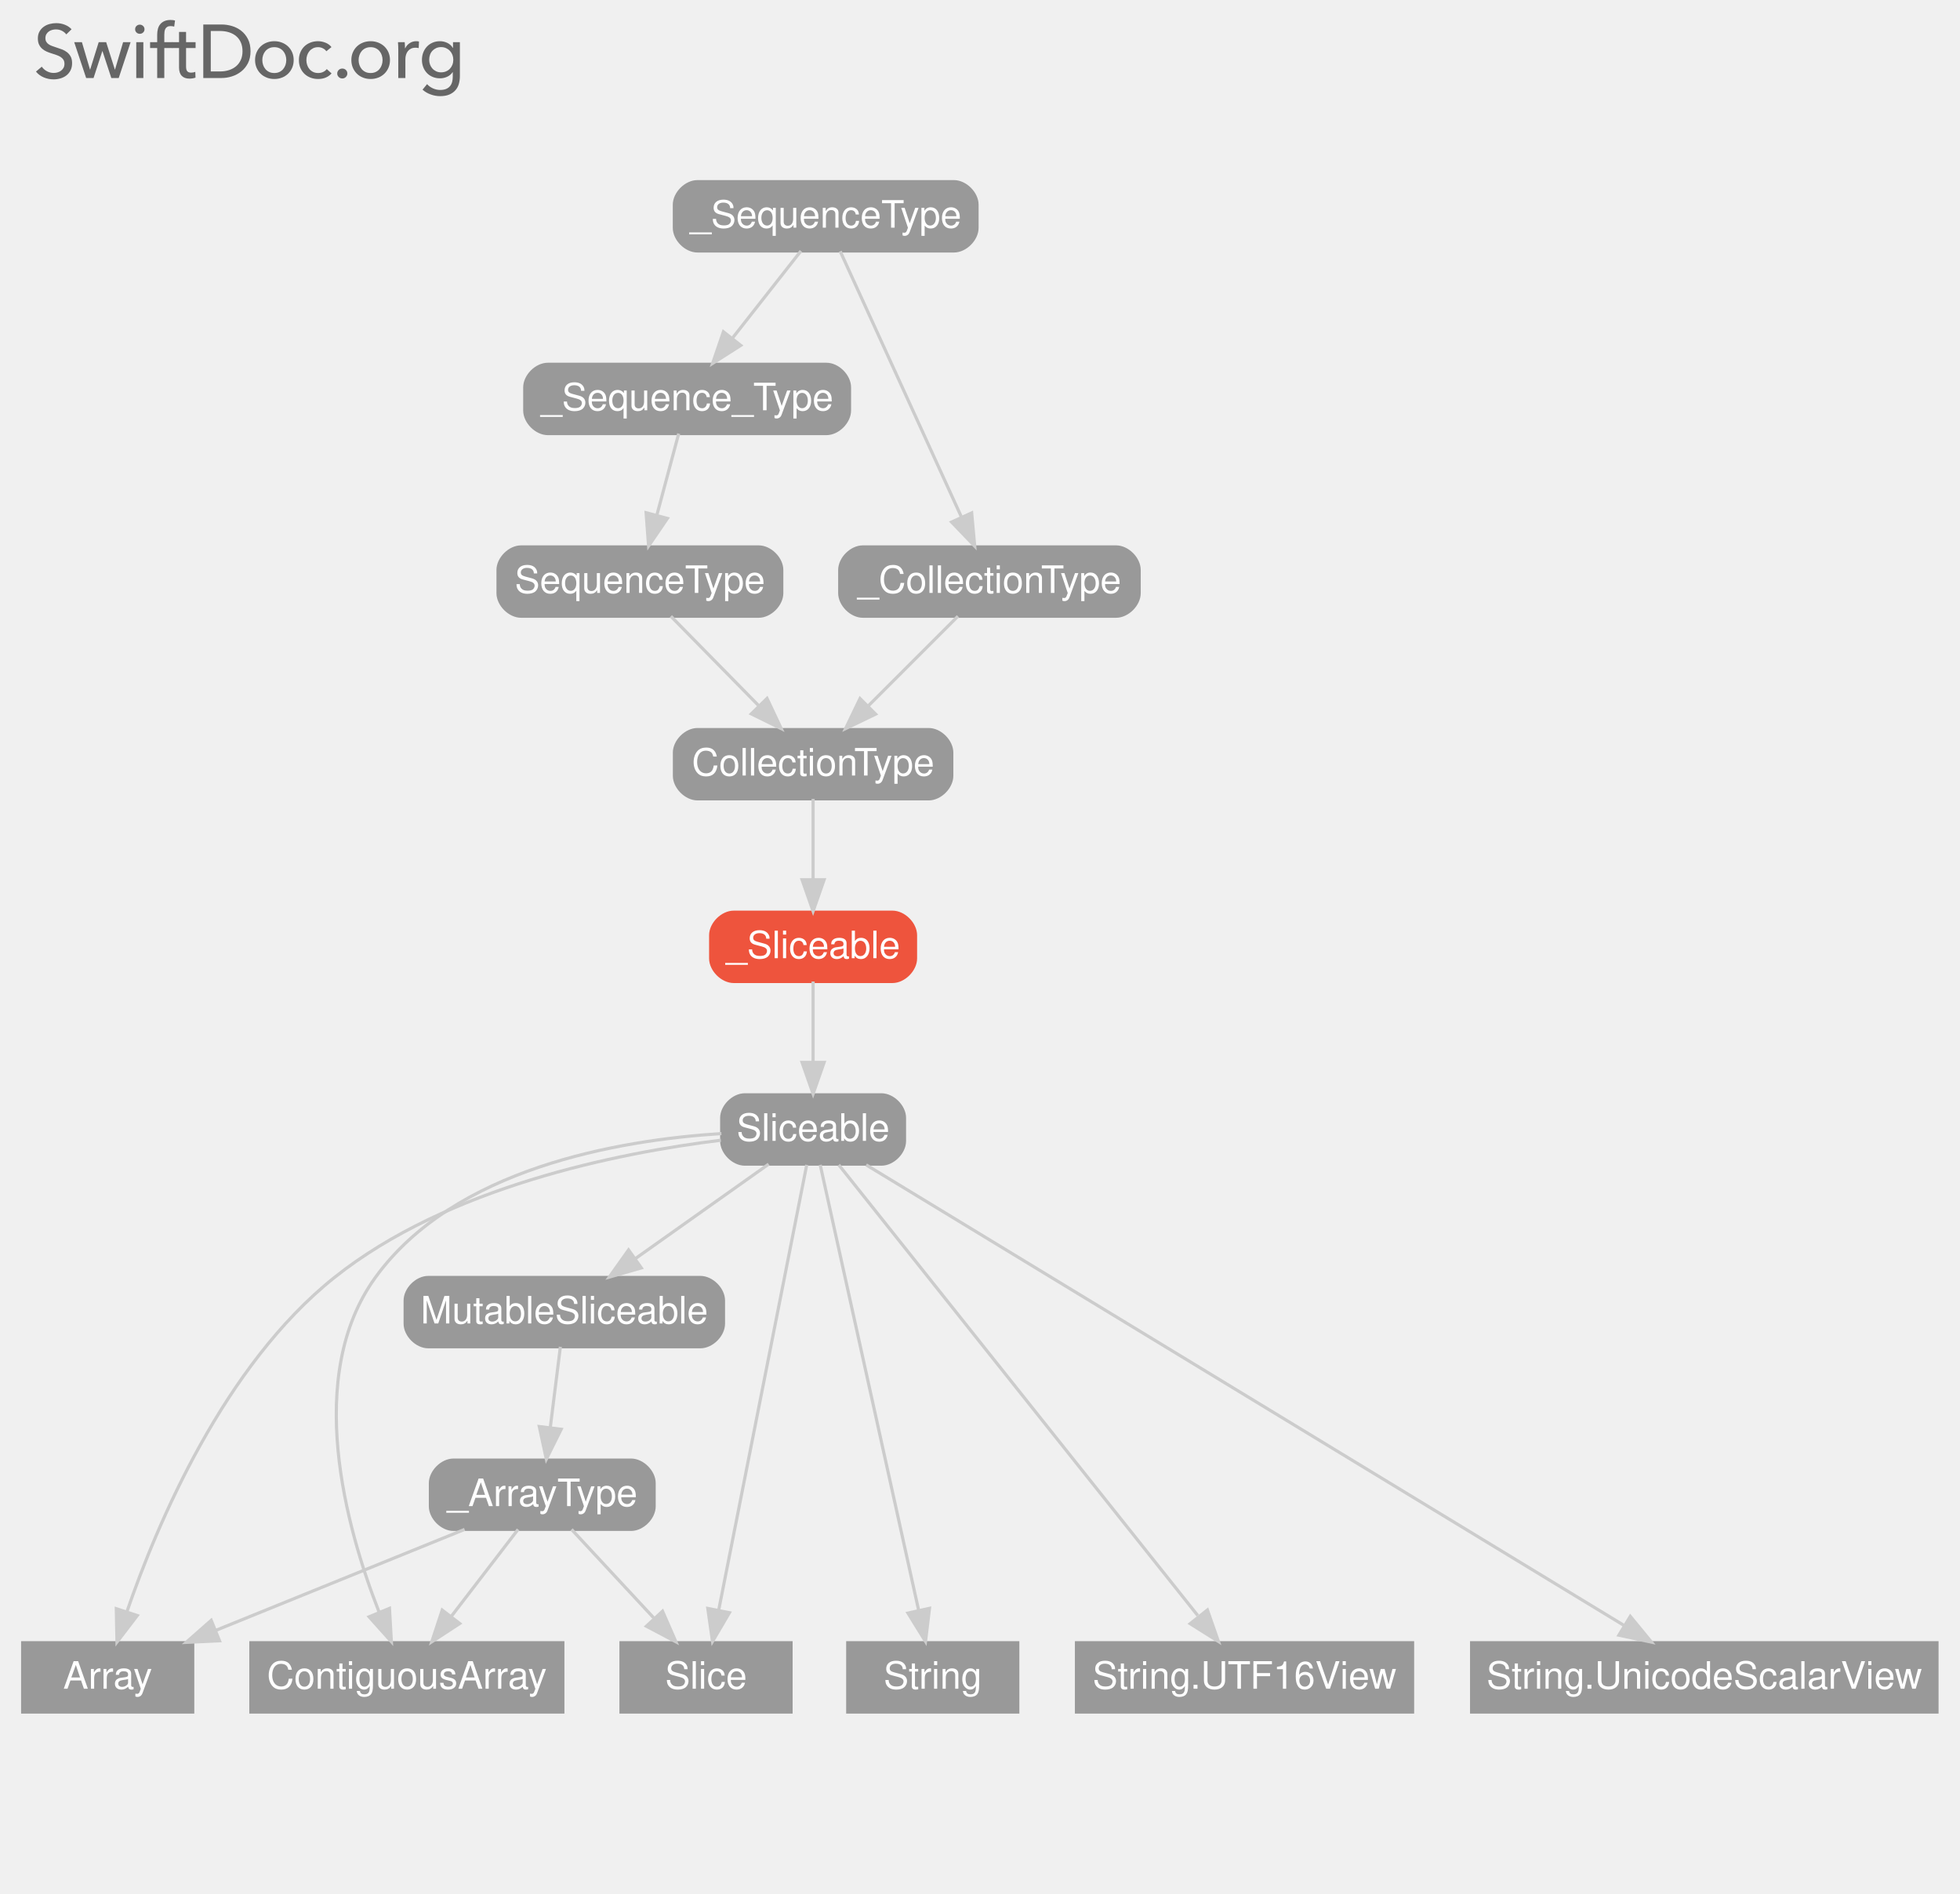
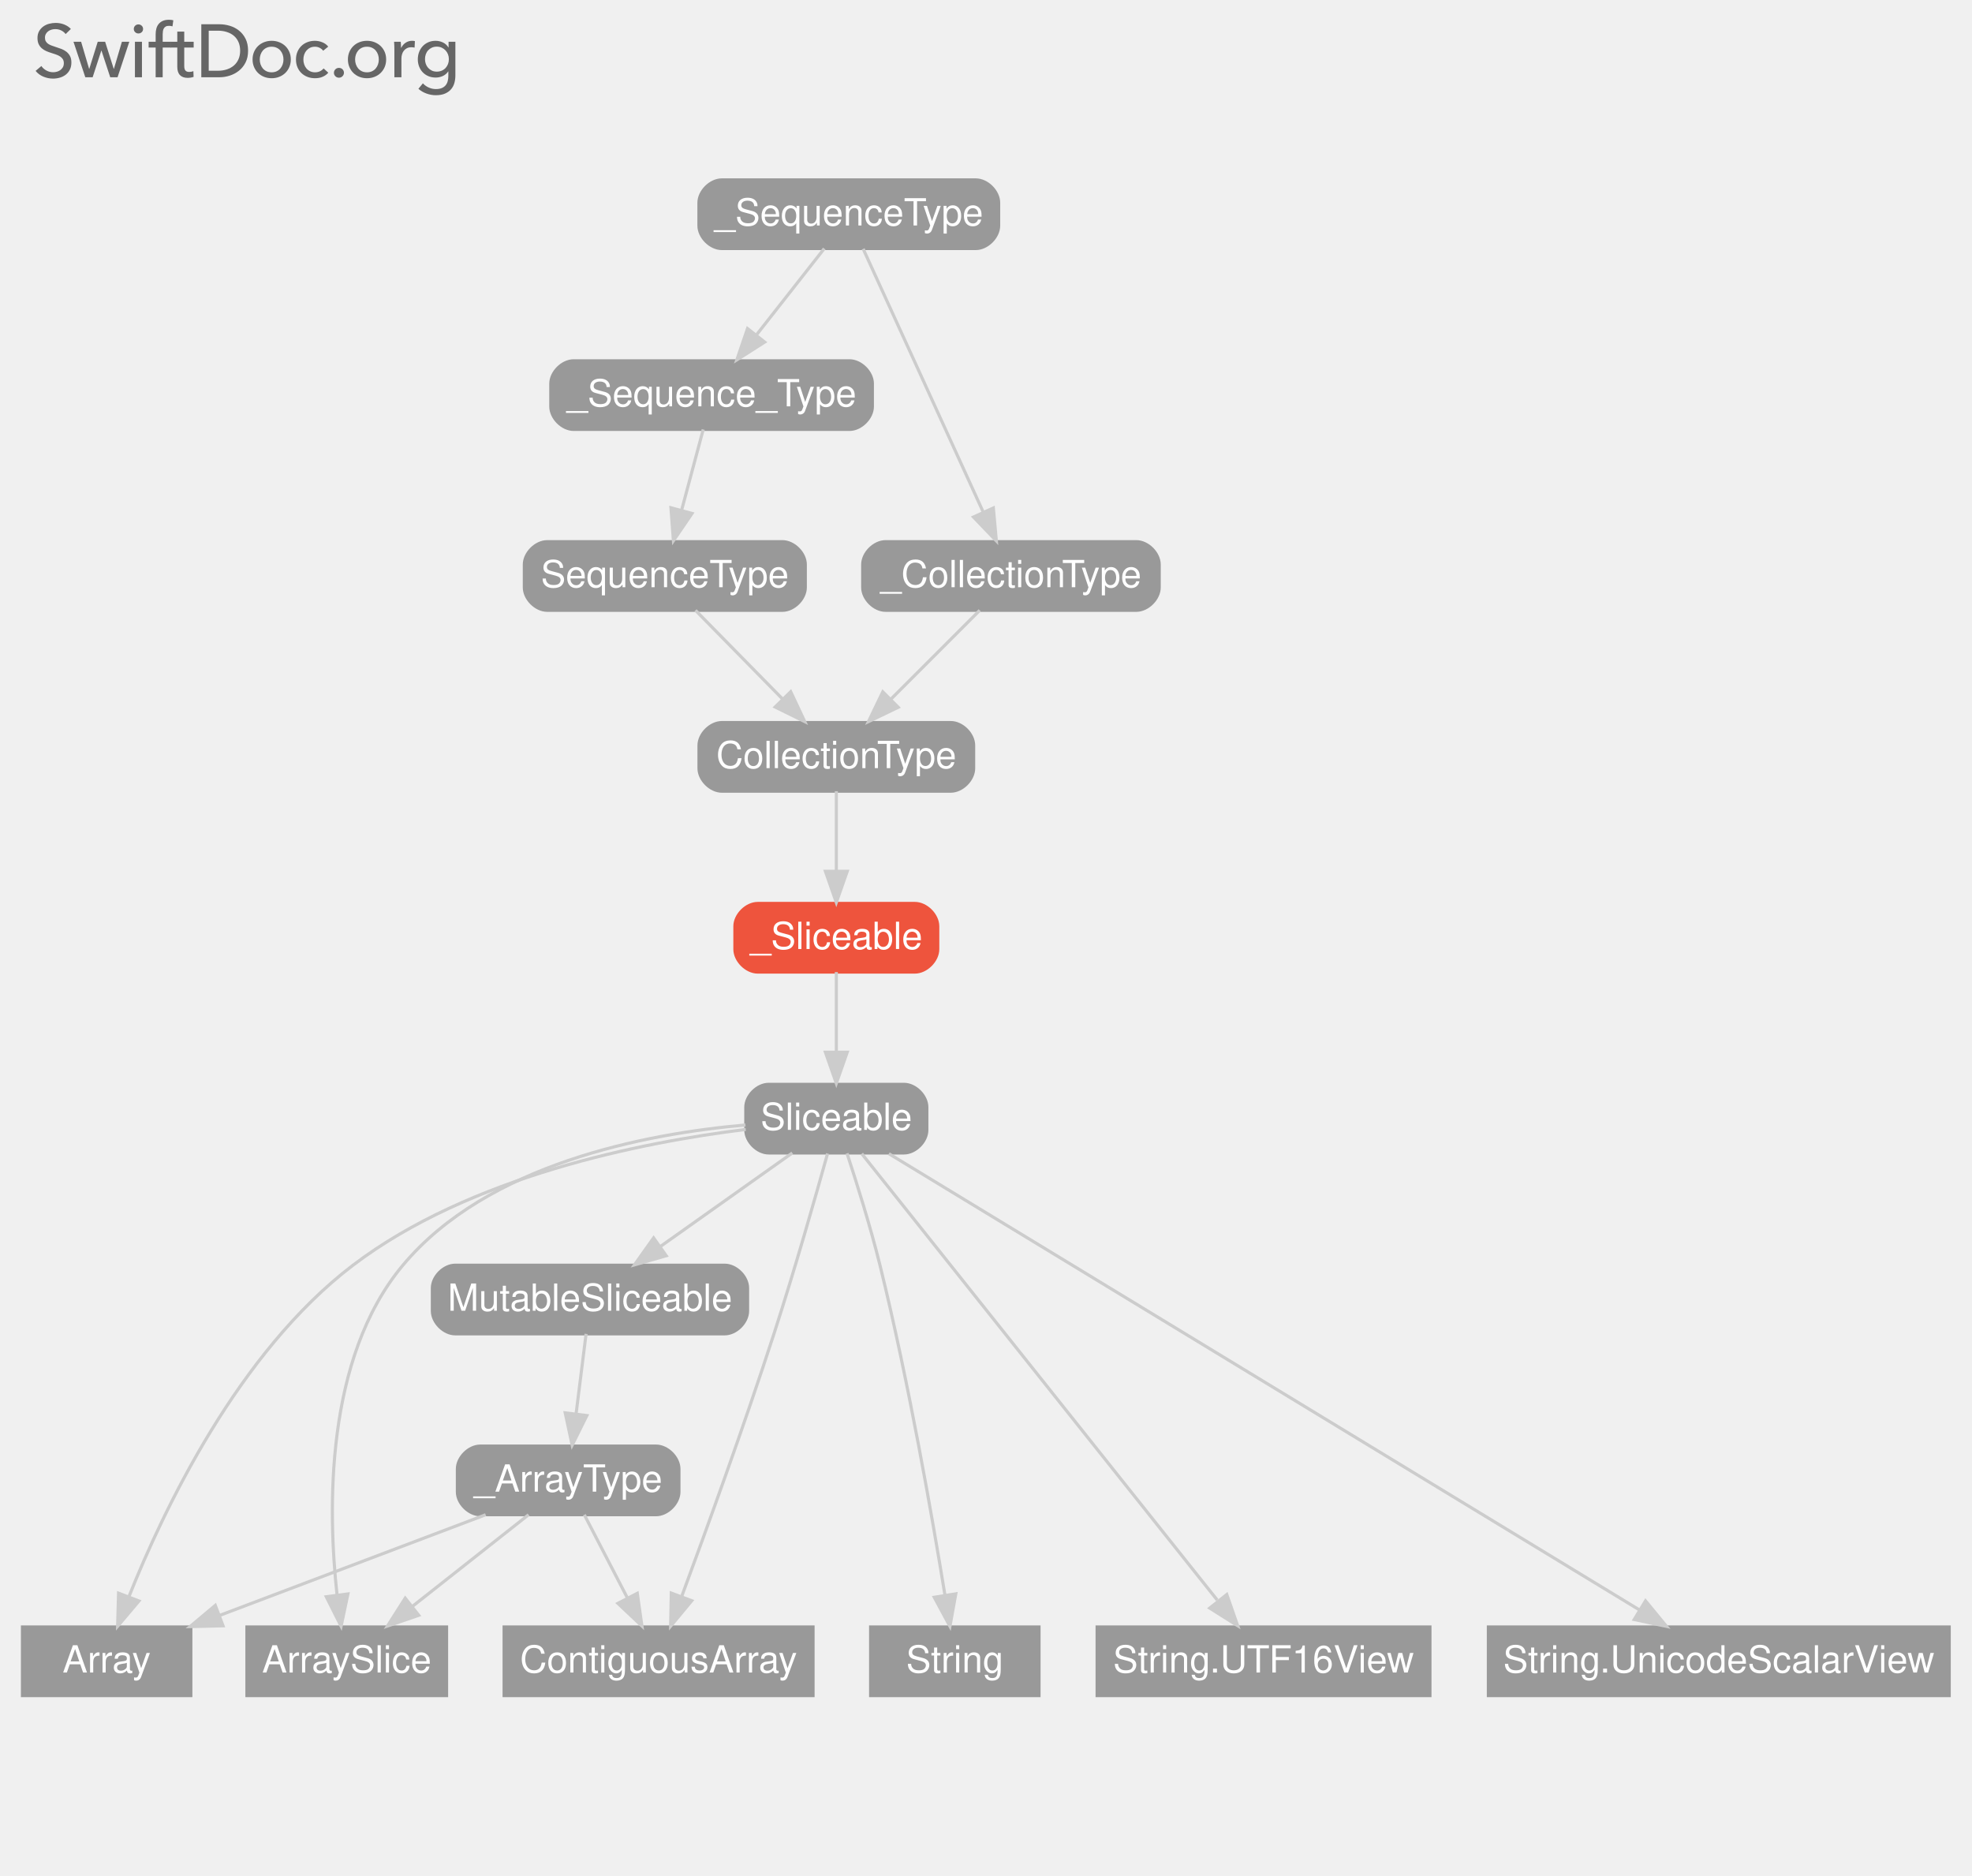
- <svg xmlns="http://www.w3.org/2000/svg" xmlns:xlink="http://www.w3.org/1999/xlink" width="622pt" height="601pt" viewBox="0.00 0.00 622.40 601.20">
+ <svg xmlns="http://www.w3.org/2000/svg" xmlns:xlink="http://www.w3.org/1999/xlink" width="632pt" height="601pt" viewBox="0.00 0.00 632.40 601.20">
  <g id="graph0" class="graph" transform="scale(1 1) rotate(0) translate(7.2 543.6)">
    <g transform="translate(0 -543.6)">
      <g>
        <path fill="#666666" d="M13.846,10.832c-0.336-0.464-0.792-0.844-1.368-1.14s-1.224-0.444-1.944-0.444         c-0.384,0-0.772,0.052-1.164,0.156C8.977,9.509,8.622,9.677,8.301,9.908c-0.32,0.232-0.58,0.52-0.78,0.864         c-0.2,0.344-0.3,0.756-0.3,1.236c0,0.464,0.092,0.852,0.276,1.164c0.184,0.312,0.432,0.576,0.744,0.792s0.68,0.4,1.104,0.552         c0.423,0.152,0.876,0.309,1.356,0.468c0.576,0.177,1.16,0.376,1.752,0.601c0.592,0.224,1.128,0.52,1.608,0.888         s0.872,0.828,1.176,1.38s0.456,1.252,0.456,2.101c0,0.88-0.164,1.644-0.492,2.292c-0.328,0.647-0.765,1.184-1.308,1.607         c-0.544,0.424-1.172,0.74-1.884,0.948s-1.444,0.312-2.196,0.312c-1.072,0-2.108-0.208-3.108-0.624         c-1-0.415-1.828-1.031-2.484-1.848l1.848-1.56c0.4,0.592,0.936,1.071,1.608,1.439c0.672,0.368,1.399,0.552,2.184,0.552         c0.4,0,0.8-0.056,1.2-0.168c0.4-0.111,0.764-0.288,1.092-0.527c0.328-0.24,0.596-0.54,0.804-0.9         c0.208-0.36,0.312-0.796,0.312-1.308s-0.108-0.94-0.324-1.284c-0.216-0.344-0.508-0.636-0.876-0.876s-0.796-0.444-1.284-0.612         c-0.488-0.168-1.004-0.34-1.548-0.516c-0.544-0.16-1.08-0.356-1.608-0.588c-0.528-0.232-1-0.528-1.416-0.889         c-0.416-0.359-0.752-0.804-1.008-1.332c-0.256-0.527-0.384-1.184-0.384-1.968c0-0.848,0.172-1.576,0.516-2.184         c0.344-0.608,0.792-1.112,1.344-1.512c0.552-0.4,1.176-0.692,1.872-0.876c0.696-0.184,1.396-0.276,2.1-0.276         c0.992,0,1.92,0.176,2.784,0.528c0.864,0.352,1.56,0.824,2.088,1.416L13.846,10.832z" />
        <path fill="#666666" d="M18.813,13.304l2.568,8.688h0.048l2.712-8.688h2.376l2.76,8.688h0.048l2.568-8.688h2.376L30.501,24.68         h-2.352l-2.808-8.544h-0.048l-2.784,8.544h-2.352l-3.792-11.376H18.813z" />
        <path fill="#666666" d="M38.685,9.2c0,0.416-0.147,0.76-0.44,1.032c-0.294,0.272-0.647,0.408-1.06,0.408s-0.762-0.14-1.047-0.42         c-0.286-0.28-0.429-0.62-0.429-1.02c0-0.416,0.143-0.764,0.429-1.044c0.286-0.28,0.635-0.42,1.047-0.42s0.766,0.14,1.06,0.42         C38.538,8.437,38.685,8.784,38.685,9.2z M38.325,24.68h-2.256V13.304h2.256V24.68z" />
        <path fill="#666666" d="M47.613,15.152h-2.64v9.528h-2.256v-9.528h-2.256v-1.848h2.256v-2.376c0-0.672,0.076-1.292,0.228-1.86         c0.152-0.568,0.4-1.06,0.744-1.476c0.344-0.416,0.784-0.744,1.32-0.984c0.536-0.24,1.188-0.36,1.956-0.36         c0.544,0,1.016,0.056,1.416,0.168l-0.264,1.944c-0.176-0.048-0.352-0.088-0.528-0.12c-0.176-0.032-0.376-0.048-0.6-0.048         c-0.432,0-0.78,0.076-1.044,0.228c-0.264,0.152-0.468,0.356-0.612,0.612s-0.24,0.548-0.288,0.876         c-0.048,0.328-0.072,0.668-0.072,1.02v2.376h2.64V15.152z" />
        <path fill="#666666" d="M54.909,15.152h-3.024v5.91c0,0.687,0.128,1.177,0.384,1.472c0.256,0.295,0.664,0.442,1.224,0.442         c0.208,0,0.432-0.021,0.672-0.065c0.24-0.044,0.456-0.11,0.648-0.198l0.072,1.848c-0.272,0.096-0.572,0.172-0.9,0.229         c-0.328,0.056-0.668,0.084-1.02,0.084c-1.072,0-1.892-0.296-2.46-0.889c-0.568-0.592-0.852-1.479-0.852-2.664v-6.168h-2.184         v-1.848h2.184V10.04h2.232v3.264h3.024V15.152z" />
        <path fill="#666666" d="M57.356,7.688h5.832c1.088,0,2.176,0.16,3.264,0.48c1.088,0.32,2.072,0.824,2.952,1.512         s1.592,1.568,2.136,2.64c0.544,1.072,0.816,2.36,0.816,3.864c0,1.456-0.272,2.716-0.816,3.78s-1.256,1.943-2.136,2.64         s-1.864,1.216-2.952,1.561c-1.088,0.344-2.176,0.516-3.264,0.516h-5.832V7.688z M59.732,22.593h2.976         c1.024,0,1.972-0.145,2.844-0.432c0.872-0.288,1.624-0.704,2.256-1.248c0.632-0.544,1.124-1.216,1.476-2.017         c0.352-0.8,0.528-1.704,0.528-2.712c0-1.056-0.176-1.983-0.528-2.784c-0.353-0.8-0.844-1.468-1.476-2.004         c-0.632-0.536-1.384-0.944-2.256-1.224s-1.82-0.42-2.844-0.42h-2.976V22.593z" />
        <path fill="#666666" d="M86.06,18.969c0,0.88-0.156,1.688-0.468,2.424c-0.312,0.736-0.744,1.372-1.296,1.908         c-0.552,0.536-1.204,0.952-1.956,1.248c-0.752,0.296-1.56,0.443-2.424,0.443c-0.864,0-1.672-0.147-2.424-0.443         c-0.752-0.296-1.4-0.712-1.944-1.248c-0.544-0.536-0.972-1.172-1.284-1.908c-0.312-0.735-0.468-1.544-0.468-2.424         s0.156-1.684,0.468-2.412c0.312-0.728,0.74-1.356,1.284-1.884c0.543-0.528,1.191-0.939,1.944-1.236         c0.752-0.296,1.56-0.444,2.424-0.444c0.864,0,1.672,0.148,2.424,0.444c0.752,0.297,1.404,0.708,1.956,1.236         c0.552,0.527,0.984,1.156,1.296,1.884C85.904,17.285,86.06,18.089,86.06,18.969z M83.708,18.98c0-0.542-0.084-1.061-0.252-1.556         c-0.169-0.494-0.414-0.929-0.734-1.304s-0.718-0.674-1.192-0.897s-1.015-0.335-1.625-0.335c-0.61,0-1.152,0.111-1.625,0.335         c-0.474,0.224-0.871,0.522-1.191,0.897c-0.321,0.375-0.566,0.81-0.734,1.304C76.184,17.92,76.1,18.438,76.1,18.98         c0,0.543,0.084,1.062,0.253,1.556c0.168,0.495,0.413,0.934,0.734,1.316c0.321,0.383,0.718,0.686,1.191,0.909         c0.473,0.224,1.015,0.335,1.625,0.335c0.61,0,1.151-0.111,1.625-0.335s0.871-0.526,1.192-0.909s0.565-0.821,0.734-1.316         C83.624,20.042,83.708,19.523,83.708,18.98z" />
        <path fill="#666666" d="M96.428,16.184c-0.24-0.368-0.6-0.676-1.08-0.924s-0.992-0.372-1.536-0.372         c-0.592,0-1.116,0.112-1.572,0.336c-0.456,0.225-0.844,0.524-1.164,0.9c-0.32,0.376-0.564,0.812-0.732,1.308         s-0.252,1.017-0.252,1.56c0,0.545,0.084,1.064,0.252,1.561s0.412,0.933,0.732,1.308c0.32,0.376,0.712,0.677,1.176,0.9         c0.464,0.225,0.992,0.336,1.584,0.336c0.576,0,1.1-0.111,1.572-0.336c0.472-0.224,0.86-0.528,1.164-0.912l1.512,1.368         c-0.48,0.561-1.08,0.996-1.8,1.308c-0.72,0.312-1.536,0.468-2.448,0.468c-0.88,0-1.692-0.144-2.436-0.432         c-0.744-0.288-1.388-0.691-1.932-1.212c-0.544-0.52-0.972-1.147-1.284-1.884s-0.468-1.561-0.468-2.473         c0-0.896,0.152-1.711,0.456-2.447c0.304-0.736,0.728-1.368,1.272-1.896c0.543-0.527,1.188-0.936,1.932-1.224         c0.744-0.288,1.548-0.433,2.412-0.433c0.8,0,1.596,0.16,2.388,0.48s1.419,0.784,1.884,1.392L96.428,16.184z" />
        <path fill="#666666" d="M103.1,23.24c0,0.417-0.152,0.784-0.456,1.104c-0.304,0.32-0.688,0.479-1.152,0.479         c-0.448,0-0.828-0.155-1.14-0.468c-0.312-0.312-0.468-0.676-0.468-1.092c0-0.432,0.152-0.804,0.456-1.116         c0.304-0.312,0.688-0.468,1.152-0.468c0.464,0,0.848,0.152,1.152,0.456C102.947,22.44,103.1,22.808,103.1,23.24z" />
        <path fill="#666666" d="M116.635,18.969c0,0.88-0.156,1.688-0.468,2.424c-0.312,0.736-0.744,1.372-1.296,1.908         c-0.552,0.536-1.204,0.952-1.956,1.248c-0.752,0.296-1.56,0.443-2.424,0.443c-0.864,0-1.672-0.147-2.424-0.443         c-0.752-0.296-1.4-0.712-1.944-1.248c-0.544-0.536-0.972-1.172-1.284-1.908c-0.312-0.735-0.468-1.544-0.468-2.424         s0.156-1.684,0.468-2.412c0.312-0.728,0.74-1.356,1.284-1.884c0.543-0.528,1.191-0.939,1.944-1.236         c0.752-0.296,1.56-0.444,2.424-0.444c0.864,0,1.672,0.148,2.424,0.444c0.752,0.297,1.404,0.708,1.956,1.236         c0.552,0.527,0.984,1.156,1.296,1.884C116.479,17.285,116.635,18.089,116.635,18.969z M114.283,18.98         c0-0.542-0.084-1.061-0.252-1.556c-0.169-0.494-0.414-0.929-0.734-1.304s-0.718-0.674-1.192-0.897s-1.015-0.335-1.625-0.335         c-0.61,0-1.152,0.111-1.625,0.335c-0.474,0.224-0.871,0.522-1.191,0.897c-0.321,0.375-0.566,0.81-0.734,1.304         c-0.169,0.495-0.253,1.014-0.253,1.556c0,0.543,0.084,1.062,0.253,1.556c0.168,0.495,0.413,0.934,0.734,1.316         c0.321,0.383,0.718,0.686,1.191,0.909c0.473,0.224,1.015,0.335,1.625,0.335c0.61,0,1.151-0.111,1.625-0.335         s0.871-0.526,1.192-0.909s0.565-0.821,0.734-1.316C114.199,20.042,114.283,19.523,114.283,18.98z" />
        <path fill="#666666" d="M119.251,14.577c-0.016-0.48-0.04-0.904-0.072-1.272h2.136c0.032,0.288,0.056,0.62,0.072,0.996         c0.016,0.376,0.024,0.684,0.024,0.924h0.072c0.32-0.672,0.788-1.212,1.404-1.62c0.616-0.408,1.308-0.612,2.076-0.612         c0.352,0,0.648,0.033,0.888,0.097l-0.096,2.088c-0.32-0.08-0.664-0.12-1.032-0.12c-0.544,0-1.016,0.101-1.416,0.3         c-0.4,0.2-0.732,0.468-0.996,0.805c-0.264,0.336-0.46,0.724-0.588,1.163c-0.128,0.44-0.192,0.9-0.192,1.381v5.976h-2.256v-8.928         C119.275,15.449,119.267,15.056,119.251,14.577z" />
        <path fill="#666666" d="M128.419,26.625c0.496,0.56,1.116,1.008,1.86,1.344c0.744,0.336,1.508,0.504,2.292,0.504         c0.752,0,1.384-0.108,1.896-0.324s0.924-0.512,1.236-0.888s0.536-0.82,0.672-1.332c0.136-0.513,0.204-1.064,0.204-1.656v-1.464         h-0.048c-0.416,0.641-0.984,1.128-1.704,1.464c-0.72,0.336-1.488,0.504-2.304,0.504c-0.864,0-1.652-0.151-2.364-0.456         c-0.712-0.304-1.316-0.72-1.812-1.248c-0.496-0.527-0.88-1.147-1.152-1.859s-0.408-1.477-0.408-2.292         c0-0.816,0.136-1.584,0.408-2.305c0.272-0.72,0.656-1.348,1.152-1.884c0.496-0.535,1.096-0.96,1.8-1.271         c0.704-0.312,1.488-0.469,2.352-0.469c0.816,0,1.596,0.177,2.34,0.528c0.744,0.353,1.332,0.888,1.764,1.608h0.048v-1.824h2.184         v10.8c0,0.832-0.104,1.628-0.312,2.388c-0.208,0.76-0.56,1.433-1.056,2.017s-1.144,1.052-1.944,1.404         c-0.8,0.352-1.792,0.527-2.976,0.527c-0.992,0-1.988-0.18-2.988-0.54c-1-0.359-1.86-0.868-2.58-1.523L128.419,26.625z          M129.091,18.873c0,0.527,0.084,1.031,0.253,1.512c0.168,0.479,0.417,0.904,0.746,1.271c0.329,0.369,0.726,0.664,1.192,0.889         c0.465,0.224,0.995,0.336,1.589,0.336c0.577,0,1.107-0.104,1.589-0.312c0.481-0.207,0.891-0.491,1.228-0.852         s0.598-0.784,0.782-1.272c0.185-0.487,0.277-1.012,0.277-1.571c0-0.544-0.093-1.057-0.277-1.536         c-0.185-0.48-0.449-0.904-0.794-1.272c-0.345-0.367-0.755-0.66-1.228-0.876c-0.474-0.216-1-0.324-1.577-0.324         c-0.594,0-1.124,0.108-1.589,0.324c-0.466,0.216-0.863,0.504-1.192,0.864s-0.578,0.784-0.746,1.271         C129.175,17.812,129.091,18.329,129.091,18.873z" />
      </g>
      <g>
        <a xlink:href="/" pointer-events="all" target="_top">
          <polygon fill="none" points="0,0 145,0 145,35 0,35 0,0" />
        </a>
      </g>
    </g>
    <g id="node1" class="node">
      <g id="a_node1">
        <a xlink:href="/type/Array/" target="_top">
          <polygon fill="#999999" stroke="#999999" points="54,-22 0,-22 0,-0 54,-0 54,-22" />
          <text text-anchor="middle" x="27" y="-7.4" font-family="Helvetica,sans-Serif" font-size="12.00" fill="white">Array</text>
        </a>
      </g>
    </g>
    <g id="node2" class="node">
      <g id="a_node2">
+         <a xlink:href="/type/ArraySlice/" target="_top">
+           <polygon fill="#999999" stroke="#999999" points="136.011,-22 71.989,-22 71.989,-0 136.011,-0 136.011,-22" />
+           <text text-anchor="middle" x="104" y="-7.4" font-family="Helvetica,sans-Serif" font-size="12.00" fill="white">ArraySlice</text>
+         </a>
+       </g>
+     </g>
+     <g id="node3" class="node">
+       <g id="a_node3">
        <a xlink:href="/protocol/CollectionType/" target="_top">
-           <path fill="#999999" stroke="#999999" d="M287.704,-312C287.704,-312 214.296,-312 214.296,-312 210.63,-312 206.963,-308.333 206.963,-304.667 206.963,-304.667 206.963,-297.333 206.963,-297.333 206.963,-293.667 210.63,-290 214.296,-290 214.296,-290 287.704,-290 287.704,-290 291.37,-290 295.037,-293.667 295.037,-297.333 295.037,-297.333 295.037,-304.667 295.037,-304.667 295.037,-308.333 291.37,-312 287.704,-312" />
-           <text text-anchor="middle" x="251" y="-297.4" font-family="Helvetica,sans-Serif" font-size="12.00" fill="white">CollectionType</text>
+           <path fill="#999999" stroke="#999999" d="M297.704,-312C297.704,-312 224.296,-312 224.296,-312 220.63,-312 216.963,-308.333 216.963,-304.667 216.963,-304.667 216.963,-297.333 216.963,-297.333 216.963,-293.667 220.63,-290 224.296,-290 224.296,-290 297.704,-290 297.704,-290 301.37,-290 305.037,-293.667 305.037,-297.333 305.037,-297.333 305.037,-304.667 305.037,-304.667 305.037,-308.333 301.37,-312 297.704,-312" />
+           <text text-anchor="middle" x="261" y="-297.4" font-family="Helvetica,sans-Serif" font-size="12.00" fill="white">CollectionType</text>
        </a>
      </g>
    </g>
    <g id="node15" class="node">
      <g id="a_node15">
        <a xlink:href="/protocol/_Sliceable/" target="_top">
-           <path fill="#ee543d" stroke="#ee543d" d="M276.194,-254C276.194,-254 225.806,-254 225.806,-254 222.139,-254 218.473,-250.333 218.473,-246.667 218.473,-246.667 218.473,-239.333 218.473,-239.333 218.473,-235.667 222.139,-232 225.806,-232 225.806,-232 276.194,-232 276.194,-232 279.861,-232 283.527,-235.667 283.527,-239.333 283.527,-239.333 283.527,-246.667 283.527,-246.667 283.527,-250.333 279.861,-254 276.194,-254" />
-           <text text-anchor="middle" x="251" y="-239.4" font-family="Helvetica,sans-Serif" font-size="12.00" fill="white">_Sliceable</text>
+           <path fill="#ee543d" stroke="#ee543d" d="M286.194,-254C286.194,-254 235.806,-254 235.806,-254 232.139,-254 228.473,-250.333 228.473,-246.667 228.473,-246.667 228.473,-239.333 228.473,-239.333 228.473,-235.667 232.139,-232 235.806,-232 235.806,-232 286.194,-232 286.194,-232 289.861,-232 293.527,-235.667 293.527,-239.333 293.527,-239.333 293.527,-246.667 293.527,-246.667 293.527,-250.333 289.861,-254 286.194,-254" />
+           <text text-anchor="middle" x="261" y="-239.4" font-family="Helvetica,sans-Serif" font-size="12.00" fill="white">_Sliceable</text>
        </a>
      </g>
    </g>
    <g id="edge13" class="edge">
-       <path fill="none" stroke="#cccccc" d="M251,-289.988C251,-282.91 251,-273.171 251,-264.478" />
-       <polygon fill="#cccccc" stroke="#cccccc" points="254.5,-264.304 251,-254.304 247.5,-264.304 254.5,-264.304" />
-     </g>
-     <g id="node3" class="node">
-       <g id="a_node3">
-         <a xlink:href="/type/ContiguousArray/" target="_top">
-           <polygon fill="#999999" stroke="#999999" points="171.534,-22 72.466,-22 72.466,-0 171.534,-0 171.534,-22" />
-           <text text-anchor="middle" x="122" y="-7.4" font-family="Helvetica,sans-Serif" font-size="12.00" fill="white">ContiguousArray</text>
-         </a>
-       </g>
+       <path fill="none" stroke="#cccccc" d="M261,-289.988C261,-282.91 261,-273.171 261,-264.478" />
+       <polygon fill="#cccccc" stroke="#cccccc" points="264.5,-264.304 261,-254.304 257.5,-264.304 264.5,-264.304" />
    </g>
    <g id="node4" class="node">
      <g id="a_node4">
+         <a xlink:href="/type/ContiguousArray/" target="_top">
+           <polygon fill="#999999" stroke="#999999" points="253.534,-22 154.466,-22 154.466,-0 253.534,-0 253.534,-22" />
+           <text text-anchor="middle" x="204" y="-7.4" font-family="Helvetica,sans-Serif" font-size="12.00" fill="white">ContiguousArray</text>
+         </a>
+       </g>
+     </g>
+     <g id="node5" class="node">
+       <g id="a_node5">
        <a xlink:href="/protocol/MutableSliceable/" target="_top">
-           <path fill="#999999" stroke="#999999" d="M215.208,-138C215.208,-138 128.792,-138 128.792,-138 125.126,-138 121.459,-134.333 121.459,-130.667 121.459,-130.667 121.459,-123.333 121.459,-123.333 121.459,-119.667 125.126,-116 128.792,-116 128.792,-116 215.208,-116 215.208,-116 218.874,-116 222.541,-119.667 222.541,-123.333 222.541,-123.333 222.541,-130.667 222.541,-130.667 222.541,-134.333 218.874,-138 215.208,-138" />
-           <text text-anchor="middle" x="172" y="-123.4" font-family="Helvetica,sans-Serif" font-size="12.00" fill="white">MutableSliceable</text>
+           <path fill="#999999" stroke="#999999" d="M225.208,-138C225.208,-138 138.792,-138 138.792,-138 135.126,-138 131.459,-134.333 131.459,-130.667 131.459,-130.667 131.459,-123.333 131.459,-123.333 131.459,-119.667 135.126,-116 138.792,-116 138.792,-116 225.208,-116 225.208,-116 228.874,-116 232.541,-119.667 232.541,-123.333 232.541,-123.333 232.541,-130.667 232.541,-130.667 232.541,-134.333 228.874,-138 225.208,-138" />
+           <text text-anchor="middle" x="182" y="-123.4" font-family="Helvetica,sans-Serif" font-size="12.00" fill="white">MutableSliceable</text>
        </a>
      </g>
    </g>
    <g id="node11" class="node">
      <g id="a_node11">
        <a xlink:href="/protocol/_ArrayType/" target="_top">
-           <path fill="#999999" stroke="#999999" d="M193.19,-80C193.19,-80 136.81,-80 136.81,-80 133.144,-80 129.477,-76.333 129.477,-72.667 129.477,-72.667 129.477,-65.333 129.477,-65.333 129.477,-61.667 133.144,-58 136.81,-58 136.81,-58 193.19,-58 193.19,-58 196.856,-58 200.523,-61.667 200.523,-65.333 200.523,-65.333 200.523,-72.667 200.523,-72.667 200.523,-76.333 196.856,-80 193.19,-80" />
-           <text text-anchor="middle" x="165" y="-65.4" font-family="Helvetica,sans-Serif" font-size="12.00" fill="white">_ArrayType</text>
+           <path fill="#999999" stroke="#999999" d="M203.19,-80C203.19,-80 146.81,-80 146.81,-80 143.144,-80 139.477,-76.333 139.477,-72.667 139.477,-72.667 139.477,-65.333 139.477,-65.333 139.477,-61.667 143.144,-58 146.81,-58 146.81,-58 203.19,-58 203.19,-58 206.856,-58 210.523,-61.667 210.523,-65.333 210.523,-65.333 210.523,-72.667 210.523,-72.667 210.523,-76.333 206.856,-80 203.19,-80" />
+           <text text-anchor="middle" x="175" y="-65.4" font-family="Helvetica,sans-Serif" font-size="12.00" fill="white">_ArrayType</text>
        </a>
      </g>
    </g>
    <g id="edge9" class="edge">
-       <path fill="none" stroke="#cccccc" d="M170.749,-115.988C169.864,-108.91 168.646,-99.171 167.56,-90.478" />
-       <polygon fill="#cccccc" stroke="#cccccc" points="171.001,-89.793 166.288,-80.304 164.055,-90.661 171.001,-89.793" />
-     </g>
-     <g id="node5" class="node">
-       <g id="a_node5">
-         <a xlink:href="/protocol/SequenceType/" target="_top">
-           <path fill="#999999" stroke="#999999" d="M233.718,-370C233.718,-370 158.282,-370 158.282,-370 154.615,-370 150.949,-366.333 150.949,-362.667 150.949,-362.667 150.949,-355.333 150.949,-355.333 150.949,-351.667 154.615,-348 158.282,-348 158.282,-348 233.718,-348 233.718,-348 237.385,-348 241.051,-351.667 241.051,-355.333 241.051,-355.333 241.051,-362.667 241.051,-362.667 241.051,-366.333 237.385,-370 233.718,-370" />
-           <text text-anchor="middle" x="196" y="-355.4" font-family="Helvetica,sans-Serif" font-size="12.00" fill="white">SequenceType</text>
-         </a>
-       </g>
-     </g>
-     <g id="edge15" class="edge">
-       <path fill="none" stroke="#cccccc" d="M205.833,-347.988C213.557,-340.123 224.507,-328.974 233.691,-319.624" />
-       <polygon fill="#cccccc" stroke="#cccccc" points="236.37,-321.891 240.88,-312.304 231.376,-316.986 236.37,-321.891" />
+       <path fill="none" stroke="#cccccc" d="M180.749,-115.988C179.864,-108.91 178.646,-99.171 177.56,-90.478" />
+       <polygon fill="#cccccc" stroke="#cccccc" points="181.001,-89.793 176.288,-80.304 174.055,-90.661 181.001,-89.793" />
    </g>
    <g id="node6" class="node">
      <g id="a_node6">
-         <a xlink:href="/type/Slice/" target="_top">
-           <polygon fill="#999999" stroke="#999999" points="244,-22 190,-22 190,-0 244,-0 244,-22" />
-           <text text-anchor="middle" x="217" y="-7.4" font-family="Helvetica,sans-Serif" font-size="12.00" fill="white">Slice</text>
-         </a>
-       </g>
+         <a xlink:href="/protocol/SequenceType/" target="_top">
+           <path fill="#999999" stroke="#999999" d="M243.718,-370C243.718,-370 168.282,-370 168.282,-370 164.615,-370 160.949,-366.333 160.949,-362.667 160.949,-362.667 160.949,-355.333 160.949,-355.333 160.949,-351.667 164.615,-348 168.282,-348 168.282,-348 243.718,-348 243.718,-348 247.385,-348 251.051,-351.667 251.051,-355.333 251.051,-355.333 251.051,-362.667 251.051,-362.667 251.051,-366.333 247.385,-370 243.718,-370" />
+           <text text-anchor="middle" x="206" y="-355.4" font-family="Helvetica,sans-Serif" font-size="12.00" fill="white">SequenceType</text>
+         </a>
+       </g>
+     </g>
+     <g id="edge15" class="edge">
+       <path fill="none" stroke="#cccccc" d="M215.833,-347.988C223.557,-340.123 234.507,-328.974 243.691,-319.624" />
+       <polygon fill="#cccccc" stroke="#cccccc" points="246.37,-321.891 250.88,-312.304 241.376,-316.986 246.37,-321.891" />
    </g>
    <g id="node7" class="node">
      <g id="a_node7">
        <a xlink:href="/protocol/Sliceable/" target="_top">
-           <path fill="#999999" stroke="#999999" d="M272.691,-196C272.691,-196 229.309,-196 229.309,-196 225.642,-196 221.975,-192.333 221.975,-188.667 221.975,-188.667 221.975,-181.333 221.975,-181.333 221.975,-177.667 225.642,-174 229.309,-174 229.309,-174 272.691,-174 272.691,-174 276.358,-174 280.025,-177.667 280.025,-181.333 280.025,-181.333 280.025,-188.667 280.025,-188.667 280.025,-192.333 276.358,-196 272.691,-196" />
-           <text text-anchor="middle" x="251" y="-181.4" font-family="Helvetica,sans-Serif" font-size="12.00" fill="white">Sliceable</text>
+           <path fill="#999999" stroke="#999999" d="M282.691,-196C282.691,-196 239.309,-196 239.309,-196 235.642,-196 231.975,-192.333 231.975,-188.667 231.975,-188.667 231.975,-181.333 231.975,-181.333 231.975,-177.667 235.642,-174 239.309,-174 239.309,-174 282.691,-174 282.691,-174 286.358,-174 290.025,-177.667 290.025,-181.333 290.025,-181.333 290.025,-188.667 290.025,-188.667 290.025,-192.333 286.358,-196 282.691,-196" />
+           <text text-anchor="middle" x="261" y="-181.4" font-family="Helvetica,sans-Serif" font-size="12.00" fill="white">Sliceable</text>
        </a>
      </g>
    </g>
    <g id="edge2" class="edge">
-       <path fill="none" stroke="#cccccc" d="M221.717,-181.59C188.723,-177.525 135.011,-166.692 99,-138 63.861,-110.003 42.74,-59.87 33.158,-32.027" />
-       <polygon fill="#cccccc" stroke="#cccccc" points="36.385,-30.634 29.946,-22.221 29.733,-32.813 36.385,-30.634" />
+       <path fill="none" stroke="#cccccc" d="M231.957,-181.542C198.57,-177.422 143.552,-166.525 106,-138 69.174,-110.026 45.206,-59.514 34.132,-31.698" />
+       <polygon fill="#cccccc" stroke="#cccccc" points="37.358,-30.335 30.519,-22.243 30.819,-32.833 37.358,-30.335" />
    </g>
    <g id="edge3" class="edge">
-       <path fill="none" stroke="#cccccc" d="M221.882,-183.702C189.055,-181.609 137.007,-172.616 112,-138 89.312,-106.593 102.676,-58.573 113.155,-31.795" />
-       <polygon fill="#cccccc" stroke="#cccccc" points="116.478,-32.92 117.084,-22.343 110.014,-30.233 116.478,-32.92" />
+       <path fill="none" stroke="#cccccc" d="M231.867,-182.968C199.784,-180.158 149.153,-170.464 122,-138 96.955,-108.056 97.904,-59.438 100.898,-32.177" />
+       <polygon fill="#cccccc" stroke="#cccccc" points="104.373,-32.598 102.19,-22.231 97.431,-31.697 104.373,-32.598" />
    </g>
    <g id="edge4" class="edge">
-       <path fill="none" stroke="#cccccc" d="M236.876,-173.988C225.153,-165.678 208.259,-153.703 194.65,-144.055" />
-       <polygon fill="#cccccc" stroke="#cccccc" points="196.45,-141.042 186.268,-138.114 192.402,-146.752 196.45,-141.042" />
+       <path fill="none" stroke="#cccccc" d="M258.194,-173.808C254.475,-160.461 247.612,-136.365 241,-116 231.425,-86.508 219.174,-52.753 211.454,-31.903" />
+       <polygon fill="#cccccc" stroke="#cccccc" points="214.636,-30.419 207.868,-22.268 208.075,-32.861 214.636,-30.419" />
    </g>
    <g id="edge5" class="edge">
-       <path fill="none" stroke="#cccccc" d="M248.975,-173.756C243.508,-146.097 228.368,-69.509 221.056,-32.519" />
-       <polygon fill="#cccccc" stroke="#cccccc" points="224.43,-31.54 219.057,-22.408 217.563,-32.897 224.43,-31.54" />
+       <path fill="none" stroke="#cccccc" d="M246.876,-173.988C235.153,-165.678 218.259,-153.703 204.65,-144.055" />
+       <polygon fill="#cccccc" stroke="#cccccc" points="206.45,-141.042 196.268,-138.114 202.402,-146.752 206.45,-141.042" />
    </g>
    <g id="node8" class="node">
      <g id="a_node8">
        <a xlink:href="/type/String/" target="_top">
-           <polygon fill="#999999" stroke="#999999" points="316,-22 262,-22 262,-0 316,-0 316,-22" />
-           <text text-anchor="middle" x="289" y="-7.4" font-family="Helvetica,sans-Serif" font-size="12.00" fill="white">String</text>
+           <polygon fill="#999999" stroke="#999999" points="326,-22 272,-22 272,-0 326,-0 326,-22" />
+           <text text-anchor="middle" x="299" y="-7.4" font-family="Helvetica,sans-Serif" font-size="12.00" fill="white">String</text>
        </a>
      </g>
    </g>
    <g id="edge6" class="edge">
-       <path fill="none" stroke="#cccccc" d="M253.263,-173.756C259.374,-146.097 276.294,-69.509 284.467,-32.519" />
-       <polygon fill="#cccccc" stroke="#cccccc" points="287.961,-32.928 286.701,-22.408 281.126,-31.418 287.961,-32.928" />
+       <path fill="none" stroke="#cccccc" d="M264.43,-173.856C267.48,-164.593 271.921,-150.482 275,-138 284.11,-101.065 291.749,-57.314 295.824,-32.293" />
+       <polygon fill="#cccccc" stroke="#cccccc" points="299.314,-32.633 297.437,-22.206 292.402,-31.527 299.314,-32.633" />
    </g>
    <g id="node9" class="node">
      <g id="a_node9">
        <a xlink:href="/type/String.UTF16View/" target="_top">
-           <polygon fill="#999999" stroke="#999999" points="441.365,-22 334.635,-22 334.635,-0 441.365,-0 441.365,-22" />
-           <text text-anchor="middle" x="388" y="-7.4" font-family="Helvetica,sans-Serif" font-size="12.00" fill="white">String.UTF16View</text>
+           <polygon fill="#999999" stroke="#999999" points="451.365,-22 344.635,-22 344.635,-0 451.365,-0 451.365,-22" />
+           <text text-anchor="middle" x="398" y="-7.4" font-family="Helvetica,sans-Serif" font-size="12.00" fill="white">String.UTF16View</text>
        </a>
      </g>
    </g>
    <g id="edge7" class="edge">
-       <path fill="none" stroke="#cccccc" d="M259.16,-173.756C281.57,-145.621 344.308,-66.854 373.152,-30.641" />
-       <polygon fill="#cccccc" stroke="#cccccc" points="376.217,-32.411 379.71,-22.408 370.742,-28.049 376.217,-32.411" />
+       <path fill="none" stroke="#cccccc" d="M269.16,-173.756C291.57,-145.621 354.308,-66.854 383.152,-30.641" />
+       <polygon fill="#cccccc" stroke="#cccccc" points="386.217,-32.411 389.71,-22.408 380.742,-28.049 386.217,-32.411" />
    </g>
    <g id="node10" class="node">
      <g id="a_node10">
        <a xlink:href="/type/String.UnicodeScalarView/" target="_top">
-           <polygon fill="#999999" stroke="#999999" points="607.892,-22 460.108,-22 460.108,-0 607.892,-0 607.892,-22" />
-           <text text-anchor="middle" x="534" y="-7.4" font-family="Helvetica,sans-Serif" font-size="12.00" fill="white">String.UnicodeScalarView</text>
+           <polygon fill="#999999" stroke="#999999" points="617.892,-22 470.108,-22 470.108,-0 617.892,-0 617.892,-22" />
+           <text text-anchor="middle" x="544" y="-7.4" font-family="Helvetica,sans-Serif" font-size="12.00" fill="white">String.UnicodeScalarView</text>
        </a>
      </g>
    </g>
    <g id="edge8" class="edge">
-       <path fill="none" stroke="#cccccc" d="M267.855,-173.756C315.535,-144.777 451.592,-62.086 508.494,-27.502" />
-       <polygon fill="#cccccc" stroke="#cccccc" points="510.505,-30.375 517.233,-22.191 506.87,-24.393 510.505,-30.375" />
+       <path fill="none" stroke="#cccccc" d="M277.855,-173.756C325.535,-144.777 461.592,-62.086 518.494,-27.502" />
+       <polygon fill="#cccccc" stroke="#cccccc" points="520.505,-30.375 527.233,-22.191 516.87,-24.393 520.505,-30.375" />
    </g>
    <g id="edge10" class="edge">
-       <path fill="none" stroke="#cccccc" d="M140.328,-57.988C118.29,-49.045 85.79,-35.857 61.237,-25.893" />
-       <polygon fill="#cccccc" stroke="#cccccc" points="62.505,-22.631 51.923,-22.114 59.873,-29.117 62.505,-22.631" />
+       <path fill="none" stroke="#cccccc" d="M148.541,-57.988C124.801,-49.006 89.741,-35.74 63.369,-25.761" />
+       <polygon fill="#cccccc" stroke="#cccccc" points="64.321,-22.379 53.729,-22.114 61.844,-28.926 64.321,-22.379" />
    </g>
    <g id="edge11" class="edge">
-       <path fill="none" stroke="#cccccc" d="M157.312,-57.988C151.454,-50.359 143.224,-39.641 136.182,-30.47" />
-       <polygon fill="#cccccc" stroke="#cccccc" points="138.778,-28.104 129.912,-22.304 133.226,-32.367 138.778,-28.104" />
+       <path fill="none" stroke="#cccccc" d="M162.307,-57.988C151.936,-49.809 137.062,-38.077 124.933,-28.511" />
+       <polygon fill="#cccccc" stroke="#cccccc" points="127.083,-25.749 117.064,-22.304 122.748,-31.245 127.083,-25.749" />
    </g>
    <g id="edge12" class="edge">
-       <path fill="none" stroke="#cccccc" d="M174.297,-57.988C181.527,-50.202 191.746,-39.197 200.374,-29.905" />
-       <polygon fill="#cccccc" stroke="#cccccc" points="203.192,-32.013 207.432,-22.304 198.063,-27.25 203.192,-32.013" />
+       <path fill="none" stroke="#cccccc" d="M180.185,-57.988C184.013,-50.595 189.344,-40.3 193.992,-31.325" />
+       <polygon fill="#cccccc" stroke="#cccccc" points="197.173,-32.793 198.664,-22.304 190.957,-29.574 197.173,-32.793" />
    </g>
    <g id="node12" class="node">
      <g id="a_node12">
        <a xlink:href="/protocol/_CollectionType/" target="_top">
-           <path fill="#999999" stroke="#999999" d="M347.208,-370C347.208,-370 266.792,-370 266.792,-370 263.126,-370 259.459,-366.333 259.459,-362.667 259.459,-362.667 259.459,-355.333 259.459,-355.333 259.459,-351.667 263.126,-348 266.792,-348 266.792,-348 347.208,-348 347.208,-348 350.874,-348 354.541,-351.667 354.541,-355.333 354.541,-355.333 354.541,-362.667 354.541,-362.667 354.541,-366.333 350.874,-370 347.208,-370" />
-           <text text-anchor="middle" x="307" y="-355.4" font-family="Helvetica,sans-Serif" font-size="12.00" fill="white">_CollectionType</text>
+           <path fill="#999999" stroke="#999999" d="M357.208,-370C357.208,-370 276.792,-370 276.792,-370 273.126,-370 269.459,-366.333 269.459,-362.667 269.459,-362.667 269.459,-355.333 269.459,-355.333 269.459,-351.667 273.126,-348 276.792,-348 276.792,-348 357.208,-348 357.208,-348 360.874,-348 364.541,-351.667 364.541,-355.333 364.541,-355.333 364.541,-362.667 364.541,-362.667 364.541,-366.333 360.874,-370 357.208,-370" />
+           <text text-anchor="middle" x="317" y="-355.4" font-family="Helvetica,sans-Serif" font-size="12.00" fill="white">_CollectionType</text>
        </a>
      </g>
    </g>
    <g id="edge14" class="edge">
-       <path fill="none" stroke="#cccccc" d="M296.988,-347.988C289.123,-340.123 277.974,-328.974 268.624,-319.624" />
-       <polygon fill="#cccccc" stroke="#cccccc" points="270.85,-316.9 261.304,-312.304 265.9,-321.85 270.85,-316.9" />
+       <path fill="none" stroke="#cccccc" d="M306.988,-347.988C299.123,-340.123 287.974,-328.974 278.624,-319.624" />
+       <polygon fill="#cccccc" stroke="#cccccc" points="280.85,-316.9 271.304,-312.304 275.9,-321.85 280.85,-316.9" />
    </g>
    <g id="node13" class="node">
      <g id="a_node13">
        <a xlink:href="/protocol/_SequenceType/" target="_top">
-           <path fill="#999999" stroke="#999999" d="M295.724,-486C295.724,-486 214.276,-486 214.276,-486 210.609,-486 206.943,-482.333 206.943,-478.667 206.943,-478.667 206.943,-471.333 206.943,-471.333 206.943,-467.667 210.609,-464 214.276,-464 214.276,-464 295.724,-464 295.724,-464 299.391,-464 303.057,-467.667 303.057,-471.333 303.057,-471.333 303.057,-478.667 303.057,-478.667 303.057,-482.333 299.391,-486 295.724,-486" />
-           <text text-anchor="middle" x="255" y="-471.4" font-family="Helvetica,sans-Serif" font-size="12.00" fill="white">_SequenceType</text>
+           <path fill="#999999" stroke="#999999" d="M305.724,-486C305.724,-486 224.276,-486 224.276,-486 220.609,-486 216.943,-482.333 216.943,-478.667 216.943,-478.667 216.943,-471.333 216.943,-471.333 216.943,-467.667 220.609,-464 224.276,-464 224.276,-464 305.724,-464 305.724,-464 309.391,-464 313.057,-467.667 313.057,-471.333 313.057,-471.333 313.057,-478.667 313.057,-478.667 313.057,-482.333 309.391,-486 305.724,-486" />
+           <text text-anchor="middle" x="265" y="-471.4" font-family="Helvetica,sans-Serif" font-size="12.00" fill="white">_SequenceType</text>
        </a>
      </g>
    </g>
    <g id="edge16" class="edge">
-       <path fill="none" stroke="#cccccc" d="M259.615,-463.883C268.227,-445.002 286.885,-404.098 298.047,-379.627" />
-       <polygon fill="#cccccc" stroke="#cccccc" points="301.355,-380.809 302.321,-370.258 294.986,-377.904 301.355,-380.809" />
+       <path fill="none" stroke="#cccccc" d="M269.615,-463.883C278.227,-445.002 296.885,-404.098 308.047,-379.627" />
+       <polygon fill="#cccccc" stroke="#cccccc" points="311.355,-380.809 312.321,-370.258 304.986,-377.904 311.355,-380.809" />
    </g>
    <g id="node14" class="node">
      <g id="a_node14">
        <a xlink:href="/protocol/_Sequence_Type/" target="_top">
-           <path fill="#999999" stroke="#999999" d="M255.228,-428C255.228,-428 166.772,-428 166.772,-428 163.105,-428 159.439,-424.333 159.439,-420.667 159.439,-420.667 159.439,-413.333 159.439,-413.333 159.439,-409.667 163.105,-406 166.772,-406 166.772,-406 255.228,-406 255.228,-406 258.895,-406 262.561,-409.667 262.561,-413.333 262.561,-413.333 262.561,-420.667 262.561,-420.667 262.561,-424.333 258.895,-428 255.228,-428" />
-           <text text-anchor="middle" x="211" y="-413.4" font-family="Helvetica,sans-Serif" font-size="12.00" fill="white">_Sequence_Type</text>
+           <path fill="#999999" stroke="#999999" d="M265.228,-428C265.228,-428 176.772,-428 176.772,-428 173.105,-428 169.439,-424.333 169.439,-420.667 169.439,-420.667 169.439,-413.333 169.439,-413.333 169.439,-409.667 173.105,-406 176.772,-406 176.772,-406 265.228,-406 265.228,-406 268.895,-406 272.561,-409.667 272.561,-413.333 272.561,-413.333 272.561,-420.667 272.561,-420.667 272.561,-424.333 268.895,-428 265.228,-428" />
+           <text text-anchor="middle" x="221" y="-413.4" font-family="Helvetica,sans-Serif" font-size="12.00" fill="white">_Sequence_Type</text>
        </a>
      </g>
    </g>
    <g id="edge18" class="edge">
-       <path fill="none" stroke="#cccccc" d="M247.134,-463.988C241.078,-456.281 232.544,-445.419 225.29,-436.187" />
-       <polygon fill="#cccccc" stroke="#cccccc" points="228.026,-434.005 219.096,-428.304 222.522,-438.329 228.026,-434.005" />
+       <path fill="none" stroke="#cccccc" d="M257.134,-463.988C251.078,-456.281 242.544,-445.419 235.29,-436.187" />
+       <polygon fill="#cccccc" stroke="#cccccc" points="238.026,-434.005 229.096,-428.304 232.522,-438.329 238.026,-434.005" />
    </g>
    <g id="edge17" class="edge">
-       <path fill="none" stroke="#cccccc" d="M208.318,-405.988C206.401,-398.831 203.756,-388.955 201.408,-380.189" />
-       <polygon fill="#cccccc" stroke="#cccccc" points="204.728,-379.058 198.76,-370.304 197.967,-380.869 204.728,-379.058" />
+       <path fill="none" stroke="#cccccc" d="M218.318,-405.988C216.401,-398.831 213.756,-388.955 211.408,-380.189" />
+       <polygon fill="#cccccc" stroke="#cccccc" points="214.728,-379.058 208.76,-370.304 207.967,-380.869 214.728,-379.058" />
    </g>
    <g id="edge1" class="edge">
-       <path fill="none" stroke="#cccccc" d="M251,-231.988C251,-224.91 251,-215.171 251,-206.478" />
-       <polygon fill="#cccccc" stroke="#cccccc" points="254.5,-206.304 251,-196.304 247.5,-206.304 254.5,-206.304" />
+       <path fill="none" stroke="#cccccc" d="M261,-231.988C261,-224.91 261,-215.171 261,-206.478" />
+       <polygon fill="#cccccc" stroke="#cccccc" points="264.5,-206.304 261,-196.304 257.5,-206.304 264.5,-206.304" />
    </g>
  </g>
</svg>
